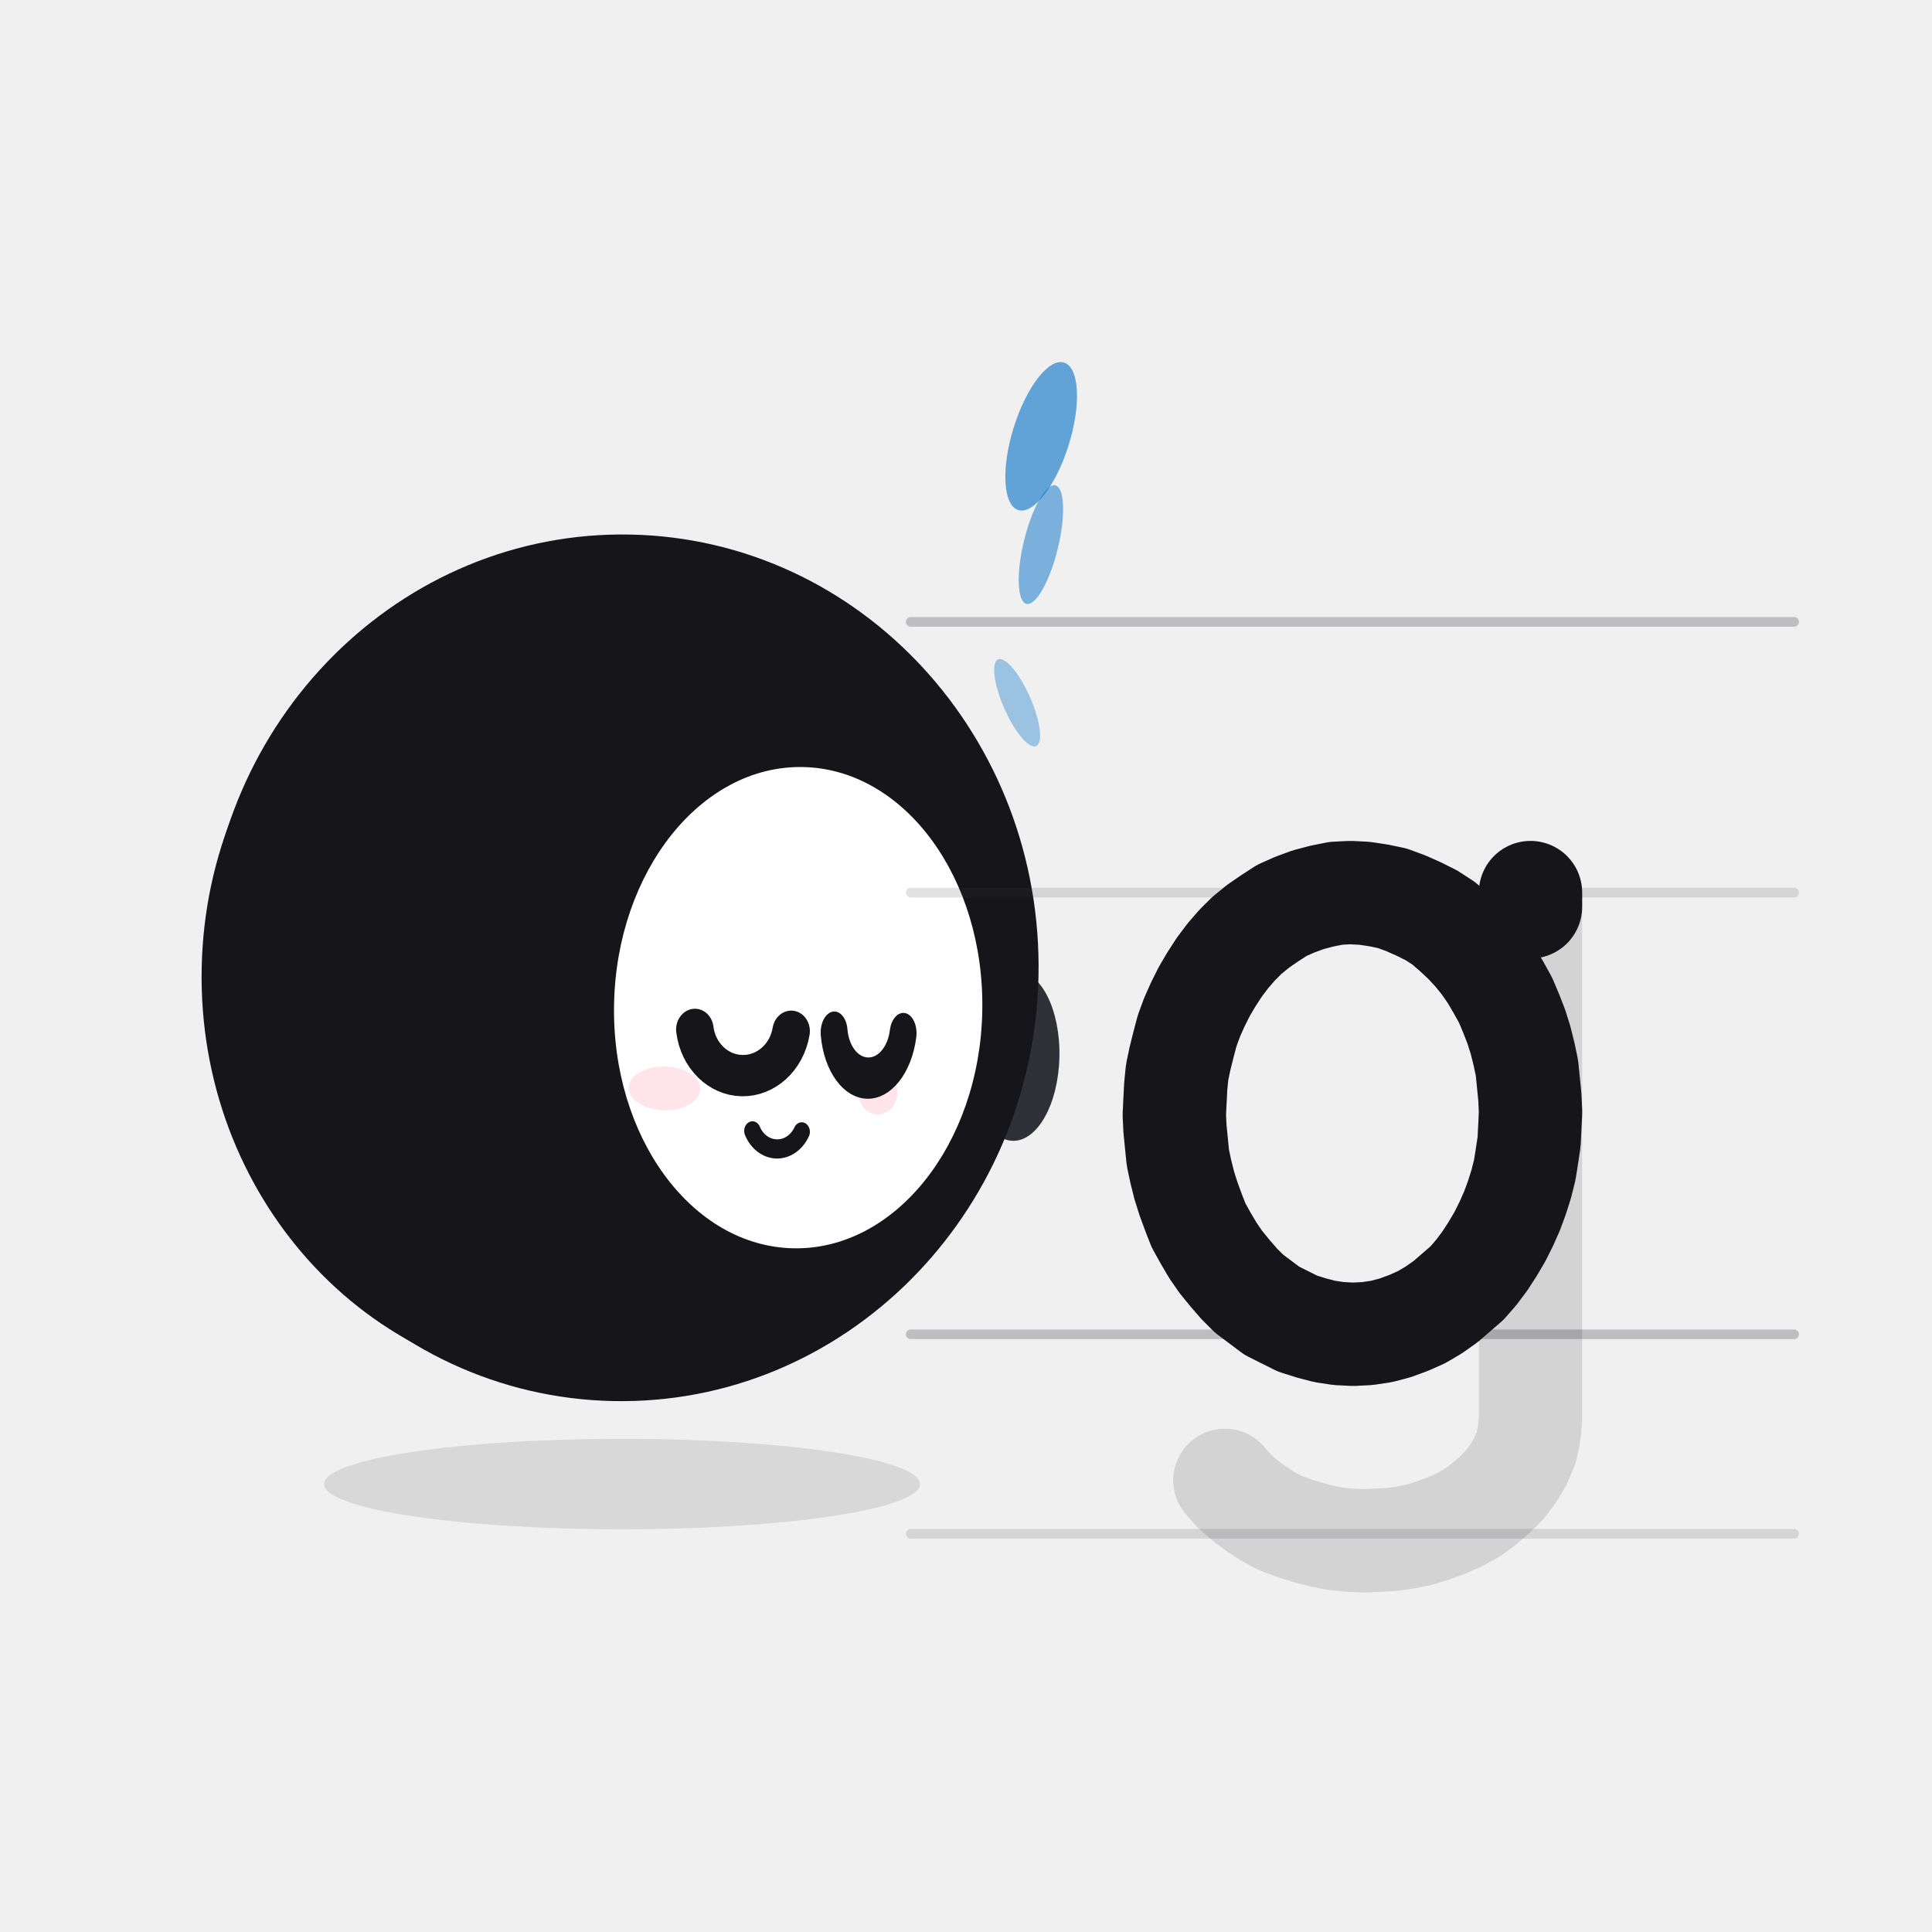
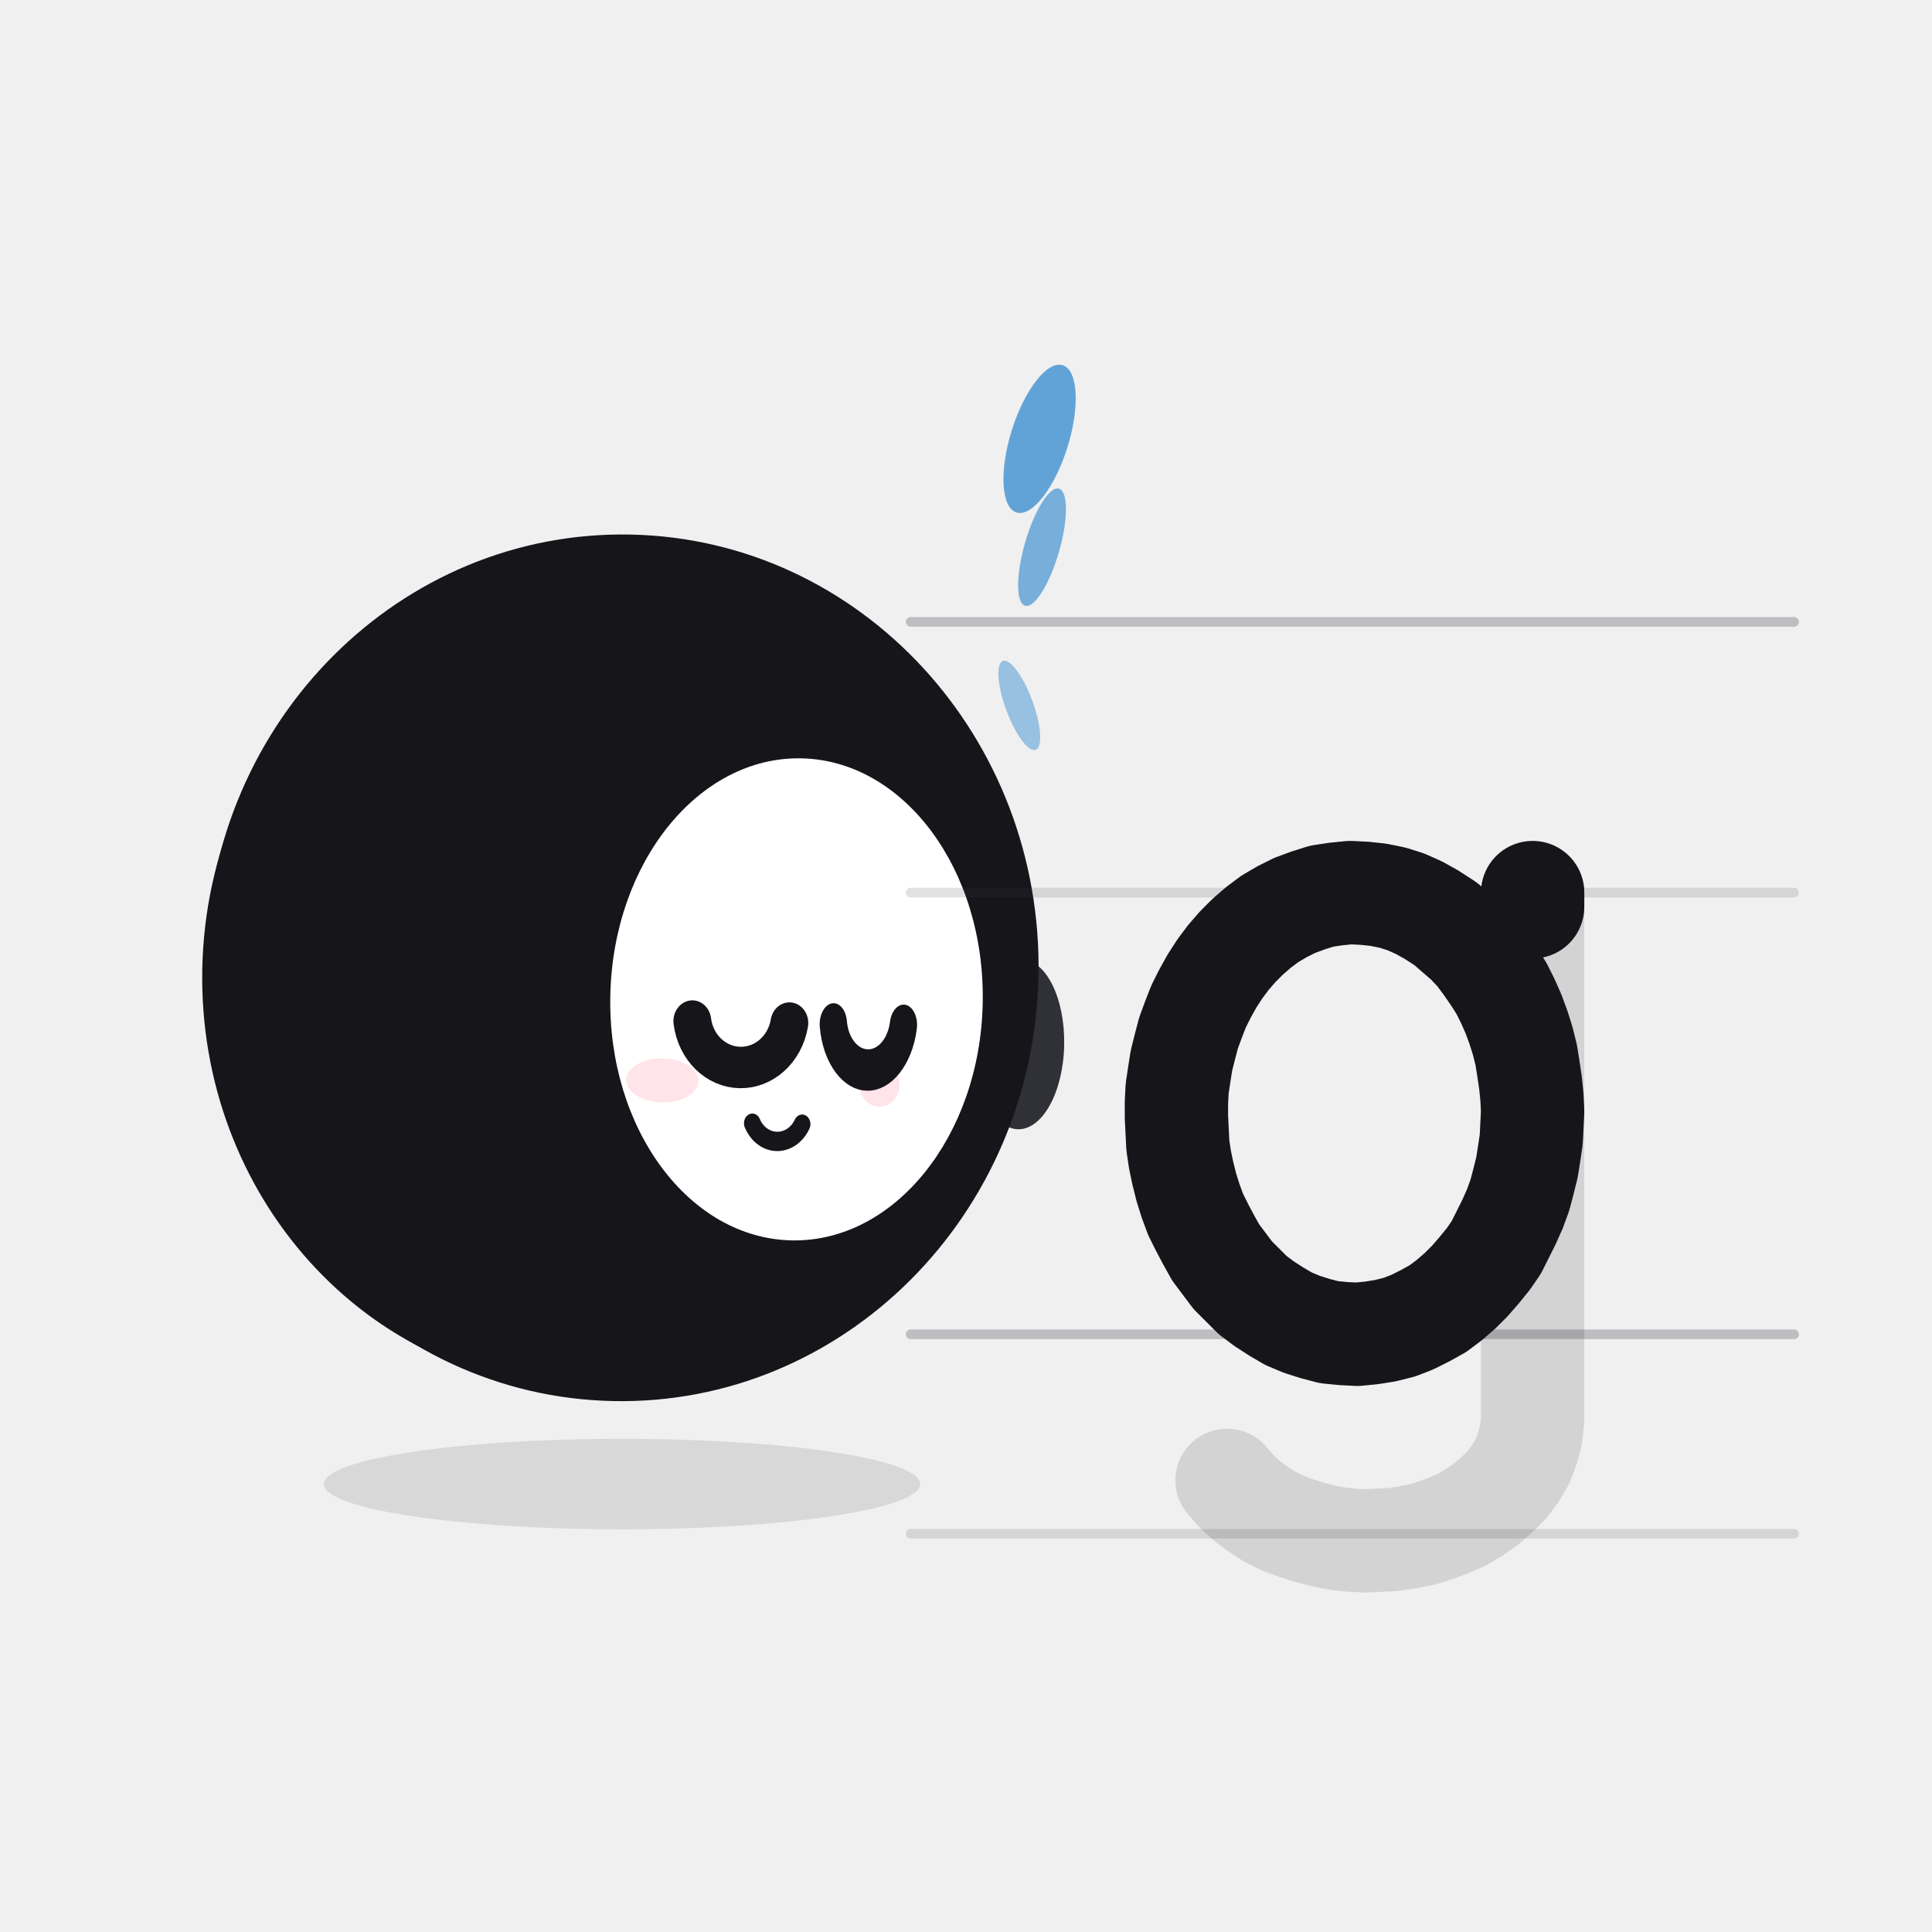
<svg xmlns="http://www.w3.org/2000/svg" width="320" height="320" viewBox="0 0 320 320">
  <defs>
    <clipPath id="bc1">
-       <path d="M86.683 8.704C86.683 40.605 66.897 66.465 42.49 66.465C18.083 66.465 -1.703 40.605 -1.703 8.704C-1.703 -23.196 18.083 -49.056 42.49 -49.056C66.897 -49.056 86.683 -23.196 86.683 8.704" transform="matrix(0.69 0.014 -0.014 0.69 103.007 160.301)" />
+       <path d="M86.748 6.719C86.748 38.672 66.736 64.575 42.051 64.575C17.366 64.575 -2.646 38.672 -2.646 6.719C-2.646 -25.234 17.366 -51.137 42.051 -51.137C66.736 -51.137 86.748 -25.234 86.748 6.719" transform="matrix(0.69 0.014 -0.014 0.69 103.007 160.301)" />
    </clipPath>
  </defs>
-   <path d="M-11.175 126C-11.175 132.075 -43.623 137 -83.649 137C-123.675 137 -156.122 132.075 -156.122 126C-156.122 119.925 -123.675 115 -83.649 115C-43.623 115 -11.175 119.925 -11.175 126" fill="rgba(22,22,26,0.13)" fill-opacity="0.862" transform="matrix(0.681 0 0 0.681 160 160)" />
-   <path d="M3.364 0C3.364 6.271 1.858 11.355 0 11.355C-1.858 11.355 -3.364 6.271 -3.364 0C-3.364 -6.271 -1.858 -11.355 0 -11.355C1.858 -11.355 3.364 -6.271 3.364 0" fill="#1478C9" fill-opacity="0.385" transform="matrix(0.632 -0.278 0.278 0.632 168.468 116.403)" />
-   <path d="M-10.215 -10.816C-8.289 -8.119 -9.498 -3.956 -12.914 -1.517C-16.33 0.922 -20.66 0.713 -22.585 -1.984C-24.511 -4.681 -23.302 -8.844 -19.886 -11.283C-16.47 -13.722 -12.14 -13.513 -10.215 -10.816" fill="#2A2A31" fill-opacity="0.963" transform="matrix(0.432 0.009 -0.014 0.69 168.044 174.878)" />
-   <path d="M17.2 0C17.2 11.267 9.499 20.4 0 20.4C-9.499 20.4 -17.2 11.267 -17.2 0C-17.2 -11.267 -9.499 -20.4 0 -20.4C9.499 -20.4 17.2 -11.267 17.2 0" fill="#2A2A31" fill-opacity="0.963" transform="matrix(0.432 0.009 -0.014 0.69 168.044 174.878)" />
-   <path d="M85.169 2.03C85.169 56.596 43.531 100.83 -7.831 100.83C-59.193 100.83 -100.831 56.596 -100.831 2.03C-100.831 -52.536 -59.193 -96.77 -7.831 -96.77C43.531 -96.77 85.169 -52.536 85.169 2.03" fill="#16161A" transform="matrix(0.69 0.014 -0.014 0.69 103.007 160.301)" />
+   <path d="M-11.122 126C-11.122 132.075 -43.593 137 -83.649 137C-123.704 137 -156.175 132.075 -156.175 126C-156.175 119.925 -123.704 115 -83.649 115C-43.593 115 -11.122 119.925 -11.122 126" fill="rgba(22,22,26,0.13)" fill-opacity="0.862" transform="matrix(0.681 0 0 0.681 160 160)" />
+   <path d="M3.319 0C3.319 6.271 1.833 11.355 0 11.355C-1.833 11.355 -3.319 6.271 -3.319 0C-3.319 -6.271 -1.833 -11.355 0 -11.355C1.833 -11.355 3.319 -6.271 3.319 0" fill="#1478C9" fill-opacity="0.396" transform="matrix(0.648 -0.239 0.239 0.648 168.826 116.831)" />
+   <path d="M-10.215 -10.816C-8.289 -8.119 -9.498 -3.956 -12.914 -1.517C-16.33 0.922 -20.66 0.713 -22.585 -1.984C-24.511 -4.681 -23.302 -8.844 -19.886 -11.283C-16.47 -13.722 -12.14 -13.513 -10.215 -10.816" fill="#2A2A31" fill-opacity="0.963" transform="matrix(0.428 0.009 -0.014 0.69 168.9 172.962)" />
+   <path d="M17.2 0C17.2 11.267 9.499 20.4 0 20.4C-9.499 20.4 -17.2 11.267 -17.2 0C-17.2 -11.267 -9.499 -20.4 0 -20.4C9.499 -20.4 17.2 -11.267 17.2 0" fill="#2A2A31" fill-opacity="0.963" transform="matrix(0.428 0.009 -0.014 0.69 168.9 172.962)" />
+   <path d="M85.319 2.233C85.319 56.799 43.681 101.033 -7.681 101.033C-59.044 101.033 -100.681 56.799 -100.681 2.233C-100.681 -52.332 -59.044 -96.567 -7.681 -96.567C43.681 -96.567 85.319 -52.332 85.319 2.233" fill="#16161A" transform="matrix(0.69 0.014 -0.014 0.69 103.007 160.301)" />
  <path d="M100 0C100 57.438 55.228 104 0 104C-55.228 104 -100 57.438 -100 0C-100 -57.438 -55.228 -104 0 -104C55.228 -104 100 -57.438 100 0" fill="#16161A" transform="matrix(0.69 0.014 -0.014 0.69 103.007 160.301)" />
-   <path d="M86.683 8.704C86.683 40.605 66.897 66.465 42.49 66.465C18.083 66.465 -1.703 40.605 -1.703 8.704C-1.703 -23.196 18.083 -49.056 42.49 -49.056C66.897 -49.056 86.683 -23.196 86.683 8.704" fill="#FFFFFF" transform="matrix(0.69 0.014 -0.014 0.69 103.007 160.301)" />
-   <path d="M9 0C9 3.038 4.971 5.5 0 5.5C-4.971 5.5 -9 3.038 -9 0C-9 -3.038 -4.971 -5.5 0 -5.5C4.971 -5.5 9 -3.038 9 0" fill="rgba(255,138,168,0.42)" fill-opacity="0.55" transform="matrix(0.66 0.013 -0.013 0.659 110.055 180.275)" />
-   <path d="M9 0C9 3.038 4.971 5.5 0 5.5C-4.971 5.5 -9 3.038 -9 0C-9 -3.038 -4.971 -5.5 0 -5.5C4.971 -5.5 9 -3.038 9 0" fill="rgba(255,138,168,0.42)" fill-opacity="0.55" transform="matrix(0.359 0.007 -0.013 0.659 145.406 180.982)" />
+   <path d="M86.748 6.719C86.748 38.672 66.736 64.575 42.051 64.575C17.366 64.575 -2.646 38.672 -2.646 6.719C-2.646 -25.234 17.366 -51.137 42.051 -51.137C66.736 -51.137 86.748 -25.234 86.748 6.719" fill="#FFFFFF" transform="matrix(0.69 0.014 -0.014 0.69 103.007 160.301)" />
+   <path d="M9 0C9 3.038 4.971 5.5 0 5.5C-4.971 5.5 -9 3.038 -9 0C-9 -3.038 -4.971 -5.5 0 -5.5C4.971 -5.5 9 -3.038 9 0" fill="rgba(255,138,168,0.42)" fill-opacity="0.55" transform="matrix(0.663 0.013 -0.013 0.663 109.702 178.95)" />
+   <path d="M9 0C9 3.038 4.971 5.5 0 5.5C-4.971 5.5 -9 3.038 -9 0C-9 -3.038 -4.971 -5.5 0 -5.5C4.971 -5.5 9 -3.038 9 0" fill="rgba(255,138,168,0.42)" fill-opacity="0.55" transform="matrix(0.368 0.007 -0.013 0.663 145.676 179.669)" />
  <g clip-path="url(#bc1)">
-     <path d="M12.84 2.034C11.84 8.35 6.395 13 0 13C-6.395 13 -11.84 8.35 -12.84 2.034" fill="none" stroke="#16161A" stroke-width="10" stroke-linecap="round" stroke-linejoin="round" transform="matrix(0.621 0.012 -0.014 0.684 123.09 169.264)" />
-     <path d="M12.84 2.034C11.84 8.35 6.395 13 0 13C-6.395 13 -11.84 8.35 -12.84 2.034" fill="none" stroke="#16161A" stroke-width="10" stroke-linecap="round" stroke-linejoin="round" transform="matrix(0.445 0.009 -0.014 0.684 143.895 169.68)" />
-     <path d="M7.484 0.814C6.05 3.628 3.159 5.4 0 5.4C-3.159 5.4 -6.05 3.628 -7.484 0.814" fill="none" stroke="#16161A" stroke-width="5" stroke-linecap="round" stroke-linejoin="round" transform="matrix(0.545 0.011 -0.013 0.635 128.712 186.871)" />
+     <path d="M12.84 2.034C11.84 8.35 6.395 13 0 13C-6.395 13 -11.84 8.35 -12.84 2.034" fill="none" stroke="#16161A" stroke-width="10" stroke-linecap="round" stroke-linejoin="round" transform="matrix(0.626 0.013 -0.014 0.686 122.735 167.891)" />
+     <path d="M12.84 2.034C11.84 8.35 6.395 13 0 13C-6.395 13 -11.84 8.35 -12.84 2.034" fill="none" stroke="#16161A" stroke-width="10" stroke-linecap="round" stroke-linejoin="round" transform="matrix(0.452 0.009 -0.014 0.686 143.857 168.313)" />
+     <path d="M7.484 0.814C6.05 3.628 3.159 5.4 0 5.4C-3.159 5.4 -6.05 3.628 -7.484 0.814" fill="none" stroke="#16161A" stroke-width="5" stroke-linecap="round" stroke-linejoin="round" transform="matrix(0.551 0.011 -0.013 0.64 128.74 185.599)" />
  </g>
-   <path d="M6.915 0C6.915 10.22 3.819 18.505 0 18.505C-3.819 18.505 -6.915 10.22 -6.915 0C-6.915 -10.22 -3.819 -18.505 0 -18.505C3.819 -18.505 6.915 -10.22 6.915 0" fill="#1478C9" fill-opacity="0.644" transform="matrix(0.66 0.205 -0.205 0.66 172.451 72.268)" />
-   <path d="M4.155 0C4.155 8.077 2.295 14.624 0 14.624C-2.295 14.624 -4.155 8.077 -4.155 0C-4.155 -8.077 -2.295 -14.624 0 -14.624C2.295 -14.624 4.155 -8.077 4.155 0" fill="#1478C9" fill-opacity="0.532" transform="matrix(0.671 0.164 -0.164 0.671 172.408 90.206)" />
+   <path d="M6.979 0C6.979 10.22 3.855 18.505 0 18.505C-3.855 18.505 -6.979 10.22 -6.979 0C-6.979 -10.22 -3.855 -18.505 0 -18.505C3.855 -18.505 6.979 -10.22 6.979 0" fill="#1478C9" fill-opacity="0.644" transform="matrix(0.659 0.207 -0.207 0.659 172.189 72.684)" />
+   <path d="M4.212 0C4.212 8.077 2.326 14.624 0 14.624C-2.326 14.624 -4.212 8.077 -4.212 0C-4.212 -8.077 -2.326 -14.624 0 -14.624C2.326 -14.624 4.212 -8.077 4.212 0" fill="#1478C9" fill-opacity="0.544" transform="matrix(0.663 0.192 -0.192 0.663 172.595 90.631)" />
  <path d="M-73.16 -59L73.16 -59" fill="none" stroke="#3D3D49" stroke-width="1.6" stroke-linecap="round" stroke-linejoin="round" stroke-opacity="0.28" transform="matrix(1 0 0 1 224 162)" />
  <path d="M-73.16 -14.16L73.16 -14.16" fill="none" stroke="#3D3D49" stroke-width="1.6" stroke-linecap="round" stroke-linejoin="round" stroke-opacity="0.15" transform="matrix(1 0 0 1 224 162)" />
  <path d="M-73.16 59L73.16 59" fill="none" stroke="#3D3D49" stroke-width="1.6" stroke-linecap="round" stroke-linejoin="round" stroke-opacity="0.28" transform="matrix(1 0 0 1 224 162)" />
  <path d="M-73.16 92.04L73.16 92.04" fill="none" stroke="#3D3D49" stroke-width="1.6" stroke-linecap="round" stroke-linejoin="round" stroke-opacity="0.15" transform="matrix(1 0 0 1 224 162)" />
-   <path d="M0.25 0.19L0.249 0.21L0.248 0.23L0.245 0.25L0.242 0.269L0.237 0.289L0.231 0.308L0.224 0.327L0.216 0.345L0.207 0.363L0.197 0.38L0.186 0.397L0.174 0.413L0.161 0.428L0.146 0.441L0.131 0.454L0.114 0.466L0.097 0.476L0.079 0.484L0.06 0.491L0.041 0.496L0.021 0.499L0.001 0.5L-0.019 0.499L-0.039 0.496L-0.058 0.491L-0.077 0.485L-0.095 0.476L-0.113 0.467L-0.129 0.455L-0.145 0.443L-0.159 0.429L-0.172 0.414L-0.185 0.398L-0.196 0.382L-0.206 0.365L-0.216 0.347L-0.223 0.329L-0.23 0.31L-0.236 0.291L-0.241 0.271L-0.245 0.252L-0.247 0.232L-0.249 0.212L-0.25 0.192L-0.249 0.172L-0.248 0.152L-0.246 0.132L-0.242 0.113L-0.237 0.093L-0.232 0.074L-0.225 0.055L-0.217 0.037L-0.208 0.019L-0.198 0.002L-0.187 -0.015L-0.175 -0.031L-0.162 -0.046L-0.148 -0.06L-0.132 -0.073L-0.116 -0.084L-0.099 -0.095L-0.081 -0.103L-0.062 -0.11L-0.043 -0.115L-0.023 -0.119L-0.003 -0.12L0.017 -0.119L0.037 -0.116L0.056 -0.112L0.075 -0.105L0.093 -0.097L0.111 -0.088L0.128 -0.077L0.143 -0.064L0.158 -0.05L0.171 -0.036L0.184 -0.02L0.195 -0.004L0.205 0.013L0.215 0.031L0.223 0.05L0.23 0.068L0.236 0.087L0.241 0.107L0.245 0.126L0.247 0.146L0.249 0.166L0.25 0.186L0.25 0.19" fill="none" stroke="rgba(22,22,26,0.13)" stroke-width="0.145" stroke-linecap="round" stroke-linejoin="round" transform="matrix(118 0 0 118 224 162)" />
-   <path d="M0.25 -0.12L0.25 -0.1L0.25 -0.08L0.25 -0.06L0.25 -0.04L0.25 -0.02L0.25 0L0.25 0.02L0.25 0.04L0.25 0.06L0.25 0.08L0.25 0.1L0.25 0.12L0.25 0.14L0.25 0.16L0.25 0.18L0.25 0.2L0.25 0.22L0.25 0.24L0.25 0.26L0.25 0.28L0.25 0.3L0.25 0.32L0.25 0.34L0.25 0.36L0.25 0.38L0.25 0.4L0.25 0.42L0.25 0.44L0.25 0.46L0.25 0.48L0.25 0.5L0.25 0.52L0.25 0.54L0.25 0.56L0.25 0.58L0.25 0.6L0.25 0.62L0.248 0.64L0.244 0.659L0.236 0.678L0.226 0.695L0.214 0.711L0.2 0.725L0.185 0.738L0.169 0.75L0.151 0.76L0.133 0.768L0.114 0.775L0.095 0.781L0.076 0.785L0.056 0.788L0.036 0.789L0.016 0.79L-0.004 0.789L-0.024 0.787L-0.044 0.783L-0.063 0.778L-0.082 0.772L-0.101 0.765L-0.118 0.756L-0.135 0.745L-0.151 0.733L-0.166 0.72L-0.179 0.705" fill="none" stroke="rgba(22,22,26,0.13)" stroke-width="0.145" stroke-linecap="round" stroke-linejoin="round" transform="matrix(118 0 0 118 224 162)" />
-   <path d="M0.25 0.19L0.249 0.21L0.248 0.23L0.245 0.25L0.242 0.269L0.237 0.289L0.231 0.308L0.224 0.327L0.216 0.345L0.207 0.363L0.197 0.38L0.186 0.397L0.174 0.413L0.161 0.428L0.146 0.441L0.131 0.454L0.114 0.466L0.097 0.476L0.079 0.484L0.06 0.491L0.041 0.496L0.021 0.499L0.001 0.5L-0.019 0.499L-0.039 0.496L-0.058 0.491L-0.077 0.485L-0.095 0.476L-0.113 0.467L-0.129 0.455L-0.145 0.443L-0.159 0.429L-0.172 0.414L-0.185 0.398L-0.196 0.382L-0.206 0.365L-0.216 0.347L-0.223 0.329L-0.23 0.31L-0.236 0.291L-0.241 0.271L-0.245 0.252L-0.247 0.232L-0.249 0.212L-0.25 0.192L-0.249 0.172L-0.248 0.152L-0.246 0.132L-0.242 0.113L-0.237 0.093L-0.232 0.074L-0.225 0.055L-0.217 0.037L-0.208 0.019L-0.198 0.002L-0.187 -0.015L-0.175 -0.031L-0.162 -0.046L-0.148 -0.06L-0.132 -0.073L-0.116 -0.084L-0.099 -0.095L-0.081 -0.103L-0.062 -0.11L-0.043 -0.115L-0.023 -0.119L-0.003 -0.12L0.017 -0.119L0.037 -0.116L0.056 -0.112L0.075 -0.105L0.093 -0.097L0.111 -0.088L0.128 -0.077L0.143 -0.064L0.158 -0.05L0.171 -0.036L0.184 -0.02L0.195 -0.004L0.205 0.013L0.215 0.031L0.223 0.05L0.23 0.068L0.236 0.087L0.241 0.107L0.245 0.126L0.247 0.146L0.249 0.166L0.25 0.186L0.25 0.19" fill="none" stroke="#16161A" stroke-width="0.145" stroke-linecap="round" stroke-linejoin="round" transform="matrix(118 0 0 118 224 162)" />
-   <path d="M0.25 -0.12L0.25 -0.1" fill="none" stroke="#16161A" stroke-width="0.145" stroke-linecap="round" stroke-linejoin="round" transform="matrix(118 0 0 118 224 162)" />
+   <path d="M0.128 -0.078L0.111 -0.089L0.093 -0.099L0.075 -0.107L0.056 -0.113L0.036 -0.117L0.017 -0.119L-0.003 -0.12L-0.023 -0.118L-0.043 -0.115L-0.062 -0.109L-0.081 -0.102L-0.099 -0.093L-0.116 -0.083L-0.132 -0.071L-0.147 -0.058L-0.161 -0.044L-0.174 -0.029L-0.186 -0.013L-0.197 0.004L-0.207 0.022L-0.216 0.04L-0.223 0.058L-0.23 0.077L-0.235 0.096L-0.24 0.116L-0.243 0.135L-0.246 0.155L-0.247 0.175L-0.247 0.195L-0.246 0.215L-0.245 0.235L-0.242 0.255L-0.238 0.274L-0.233 0.294L-0.227 0.313L-0.22 0.332L-0.211 0.35L-0.202 0.367L-0.192 0.385L-0.18 0.401L-0.168 0.417L-0.154 0.431L-0.14 0.445L-0.124 0.457L-0.107 0.468L-0.09 0.478L-0.071 0.486L-0.052 0.492L-0.033 0.497L-0.013 0.499L0.007 0.5L0.027 0.498L0.046 0.495L0.066 0.49L0.084 0.483L0.102 0.474L0.12 0.464L0.136 0.452L0.151 0.439L0.165 0.425L0.178 0.41L0.191 0.394L0.202 0.378L0.211 0.36L0.22 0.342L0.228 0.324L0.235 0.305L0.24 0.286L0.245 0.266L0.248 0.247L0.251 0.227L0.252 0.207L0.253 0.187L0.252 0.167L0.25 0.147L0.247 0.127L0.244 0.108L0.239 0.088L0.233 0.069L0.226 0.05L0.218 0.032L0.209 0.014L0.198 -0.003L0.187 -0.019L0.175 -0.035L0.161 -0.05L0.146 -0.063L0.131 -0.076L0.128 -0.078" fill="none" stroke="rgba(22,22,26,0.13)" stroke-width="0.145" stroke-linecap="round" stroke-linejoin="round" transform="matrix(118 0 0 118 224 162)" />
+   <path d="M0.253 -0.12L0.253 -0.1L0.253 -0.08L0.253 -0.06L0.253 -0.04L0.253 -0.02L0.253 0L0.253 0.02L0.253 0.04L0.253 0.06L0.253 0.08L0.253 0.1L0.253 0.12L0.253 0.14L0.253 0.16L0.253 0.18L0.253 0.2L0.253 0.22L0.253 0.24L0.253 0.26L0.253 0.28L0.253 0.3L0.253 0.32L0.253 0.34L0.253 0.36L0.253 0.38L0.253 0.4L0.253 0.42L0.253 0.44L0.253 0.46L0.253 0.48L0.253 0.5L0.253 0.52L0.253 0.54L0.253 0.56L0.253 0.58L0.253 0.6L0.253 0.62L0.251 0.64L0.246 0.659L0.239 0.678L0.229 0.695L0.217 0.711L0.203 0.725L0.188 0.738L0.171 0.75L0.154 0.76L0.136 0.768L0.117 0.775L0.098 0.781L0.078 0.785L0.058 0.788L0.039 0.789L0.019 0.79L-0.001 0.789L-0.021 0.787L-0.041 0.783L-0.06 0.778L-0.079 0.772L-0.098 0.765L-0.116 0.756L-0.133 0.745L-0.149 0.733L-0.163 0.72L-0.176 0.705" fill="none" stroke="rgba(22,22,26,0.13)" stroke-width="0.145" stroke-linecap="round" stroke-linejoin="round" transform="matrix(118 0 0 118 224 162)" />
+   <path d="M0.128 -0.078L0.111 -0.089L0.093 -0.099L0.075 -0.107L0.056 -0.113L0.036 -0.117L0.017 -0.119L-0.003 -0.12L-0.023 -0.118L-0.043 -0.115L-0.062 -0.109L-0.081 -0.102L-0.099 -0.093L-0.116 -0.083L-0.132 -0.071L-0.147 -0.058L-0.161 -0.044L-0.174 -0.029L-0.186 -0.013L-0.197 0.004L-0.207 0.022L-0.216 0.04L-0.223 0.058L-0.23 0.077L-0.235 0.096L-0.24 0.116L-0.243 0.135L-0.246 0.155L-0.247 0.175L-0.247 0.195L-0.246 0.215L-0.245 0.235L-0.242 0.255L-0.238 0.274L-0.233 0.294L-0.227 0.313L-0.22 0.332L-0.211 0.35L-0.202 0.367L-0.192 0.385L-0.18 0.401L-0.168 0.417L-0.154 0.431L-0.14 0.445L-0.124 0.457L-0.107 0.468L-0.09 0.478L-0.071 0.486L-0.052 0.492L-0.033 0.497L-0.013 0.499L0.007 0.5L0.027 0.498L0.046 0.495L0.066 0.49L0.084 0.483L0.102 0.474L0.12 0.464L0.136 0.452L0.151 0.439L0.165 0.425L0.178 0.41L0.191 0.394L0.202 0.378L0.211 0.36L0.22 0.342L0.228 0.324L0.235 0.305L0.24 0.286L0.245 0.266L0.248 0.247L0.251 0.227L0.252 0.207L0.253 0.187L0.252 0.167L0.25 0.147L0.247 0.127L0.244 0.108L0.239 0.088L0.233 0.069L0.226 0.05L0.218 0.032L0.209 0.014L0.198 -0.003L0.187 -0.019L0.175 -0.035L0.161 -0.05L0.146 -0.063L0.131 -0.076L0.128 -0.078" fill="none" stroke="#16161A" stroke-width="0.145" stroke-linecap="round" stroke-linejoin="round" transform="matrix(118 0 0 118 224 162)" />
+   <path d="M0.253 -0.12L0.253 -0.1" fill="none" stroke="#16161A" stroke-width="0.145" stroke-linecap="round" stroke-linejoin="round" transform="matrix(118 0 0 118 224 162)" />
</svg>
